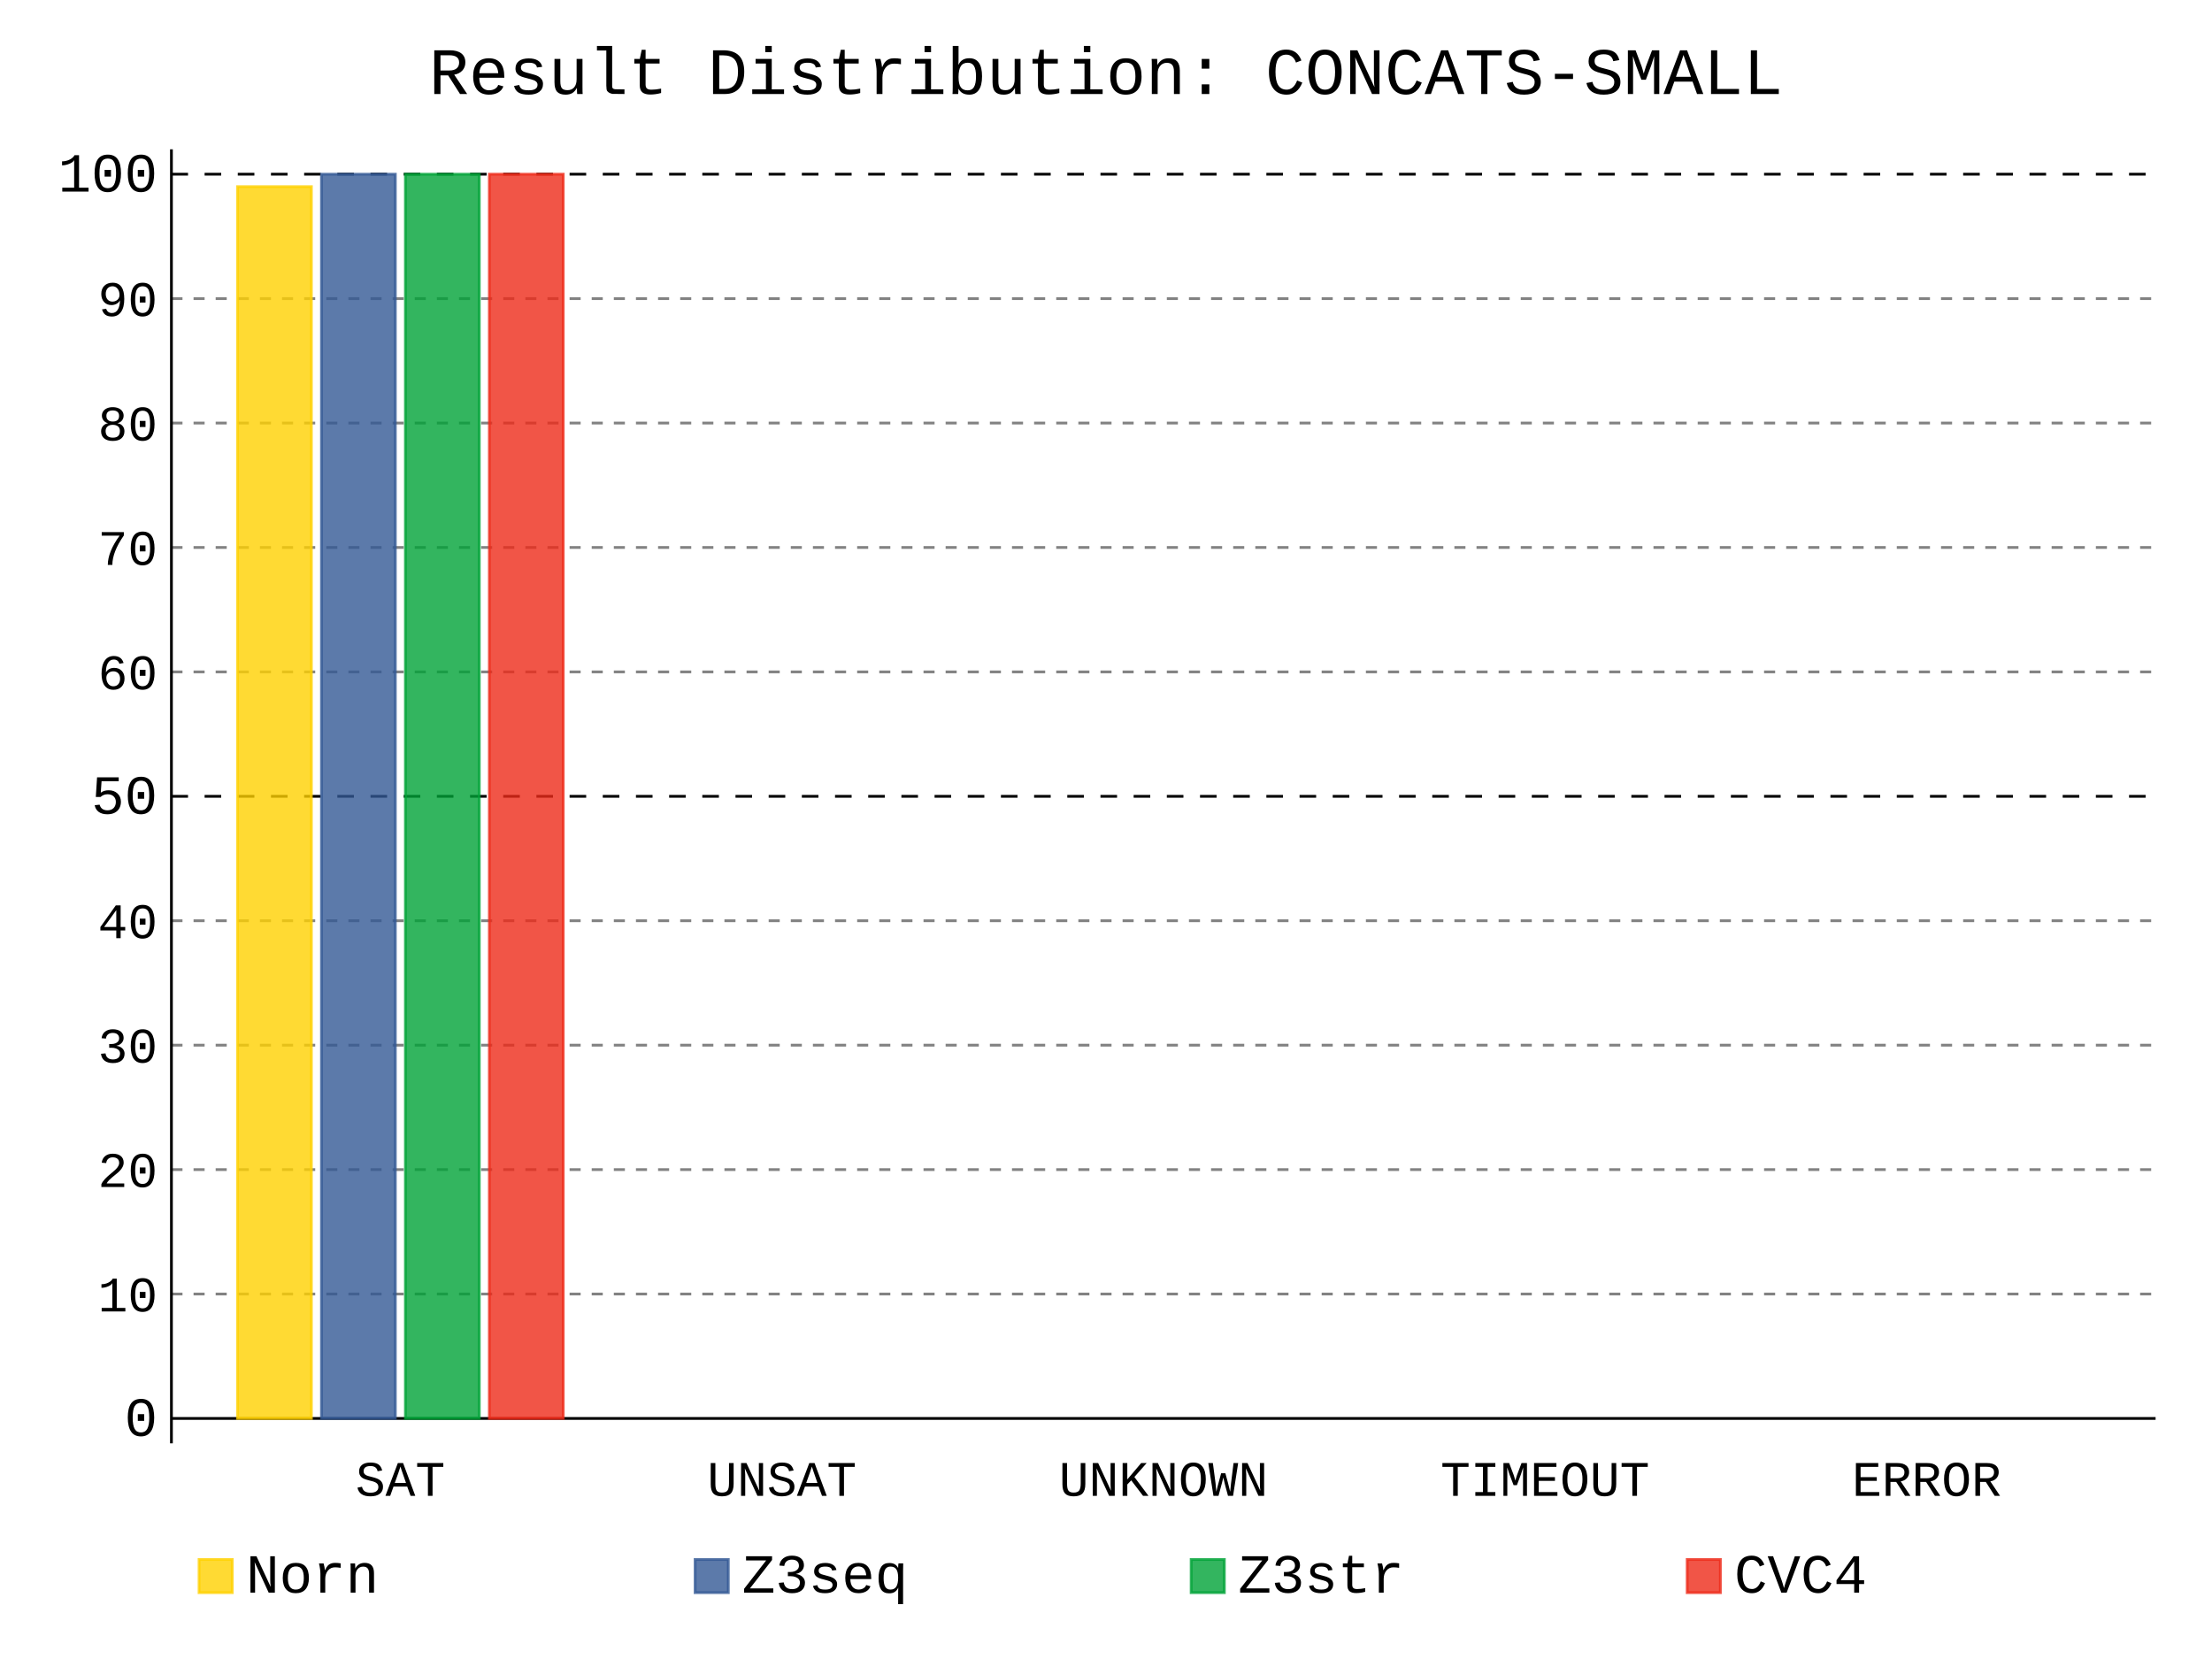
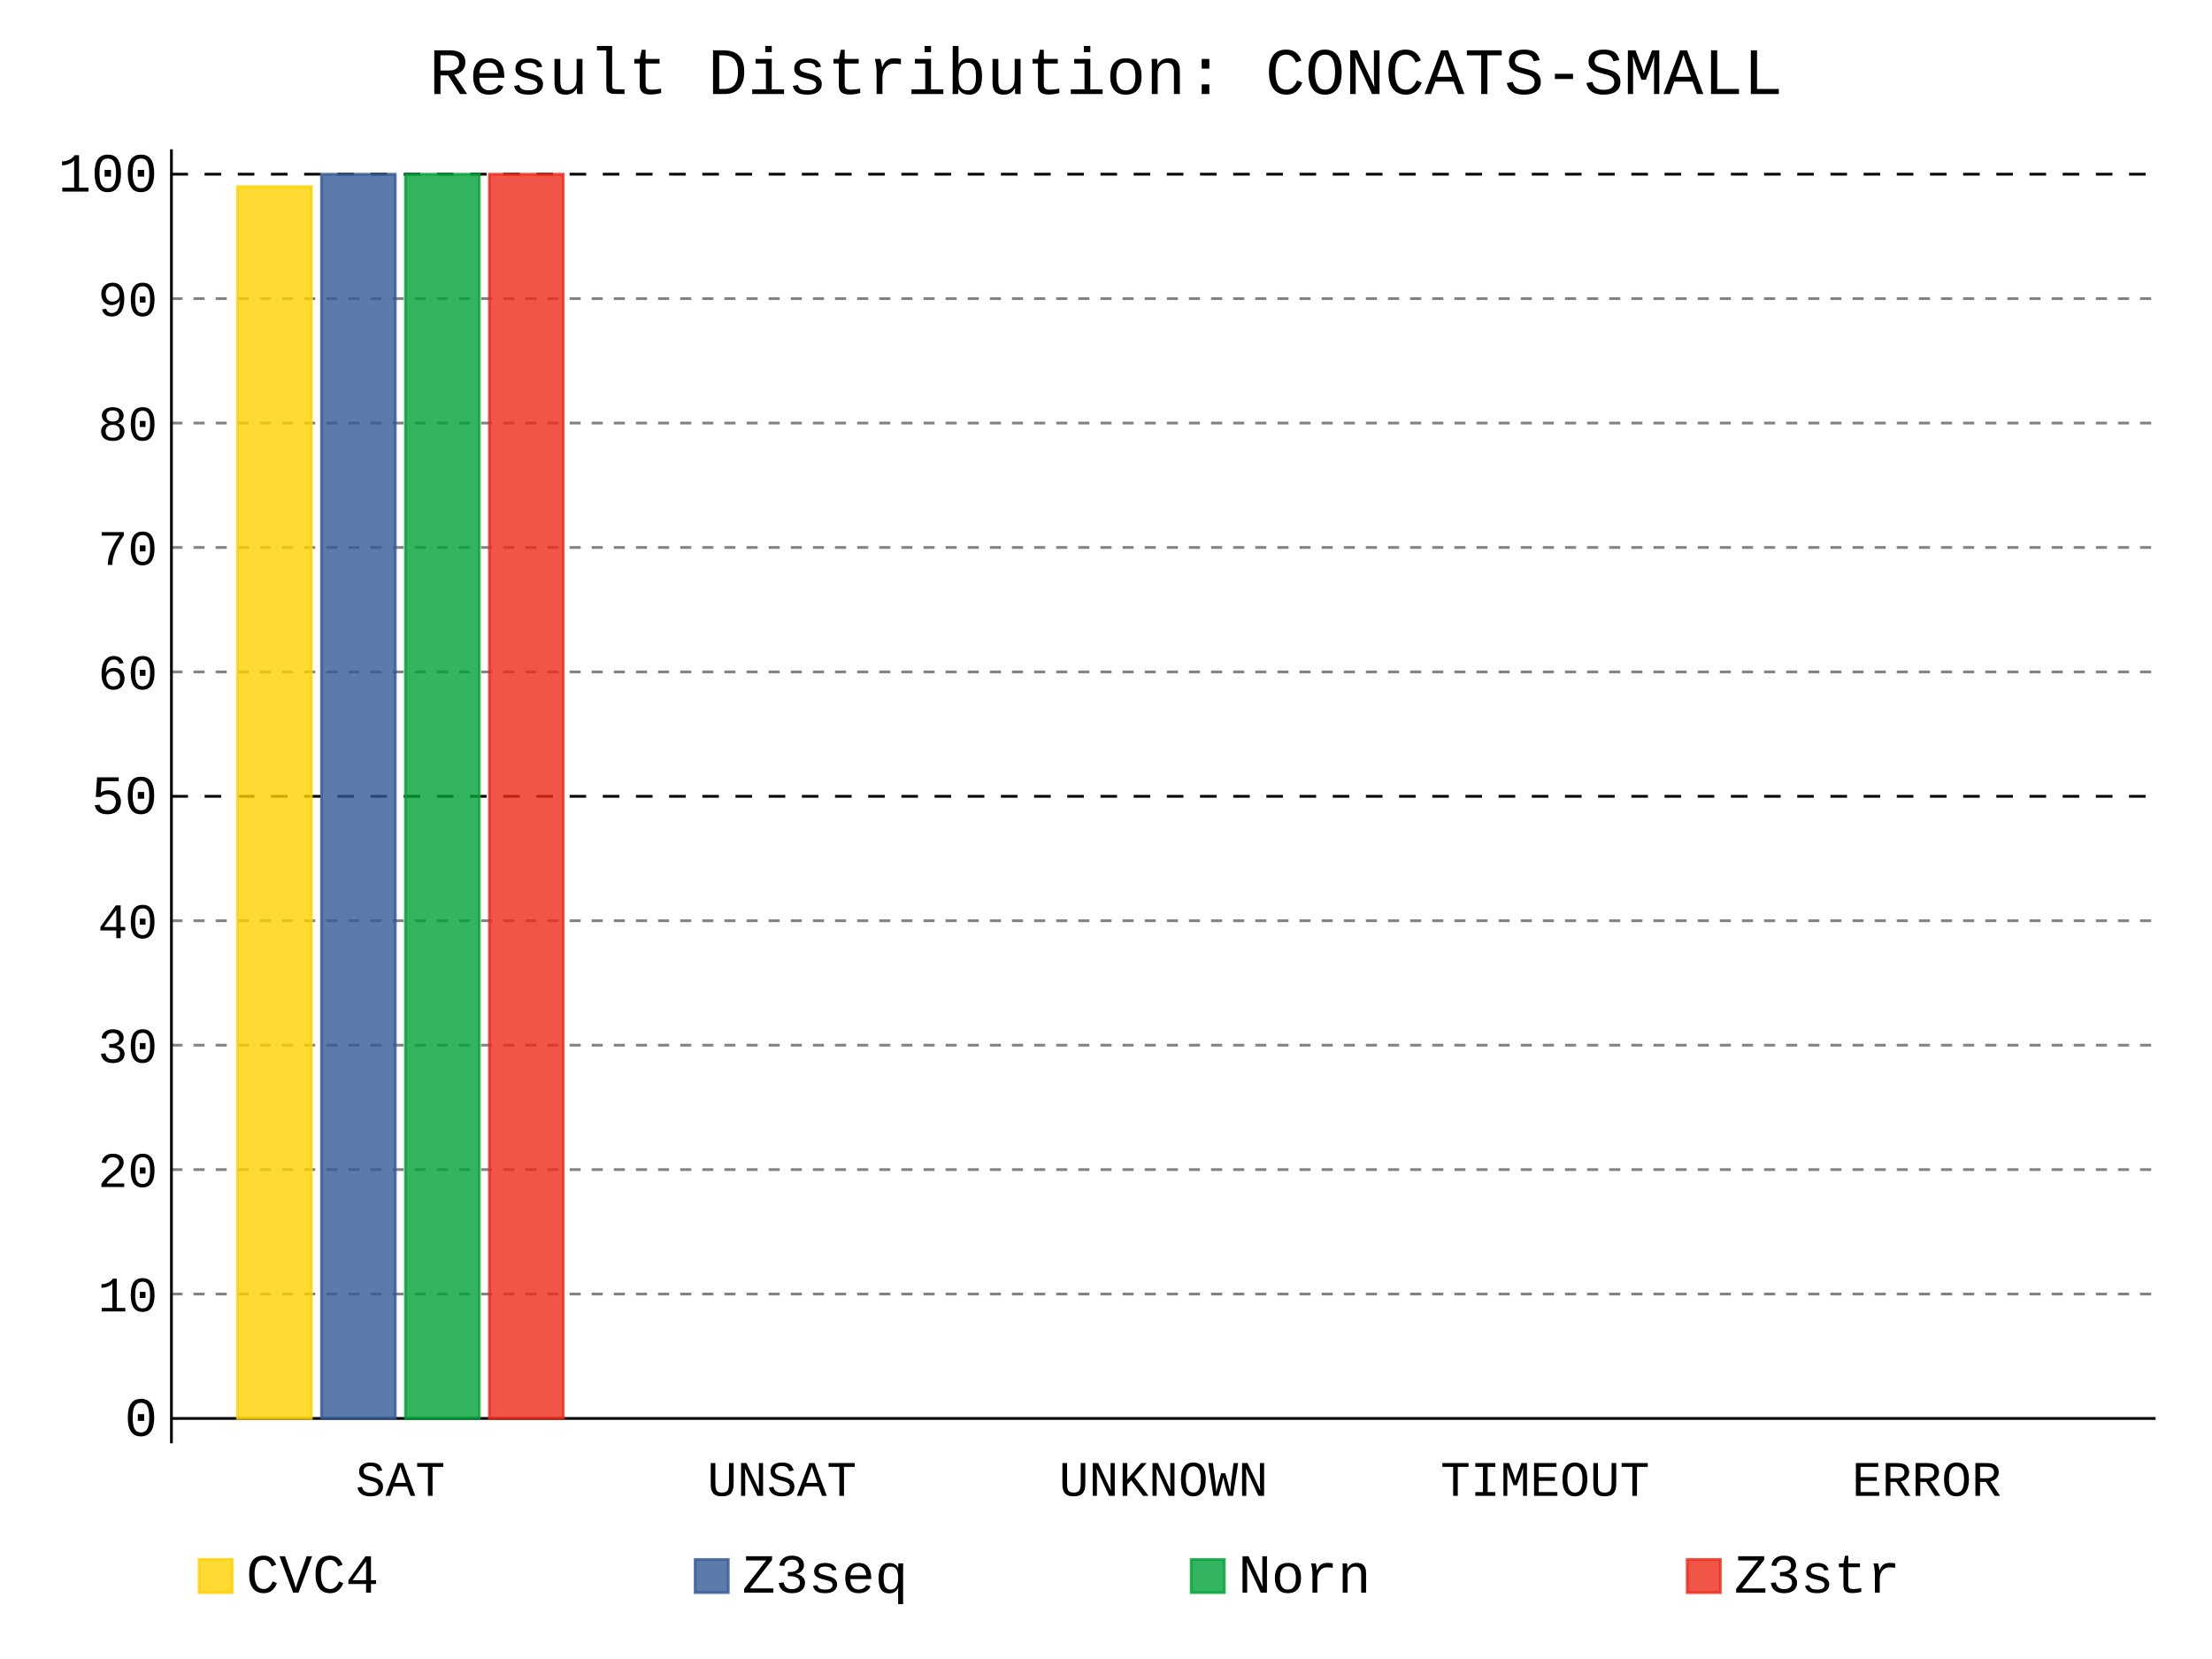
- <svg xmlns="http://www.w3.org/2000/svg" id="chart-a5233dd8-6510-45ef-9e2d-6230c6178558" class="pygal-chart" viewBox="0 0 800 600">
+ <svg xmlns="http://www.w3.org/2000/svg" id="chart-a1855444-9726-4a39-a893-c40503822228" class="pygal-chart" viewBox="0 0 800 600">
  <defs>
-     <style type="text/css">#chart-a5233dd8-6510-45ef-9e2d-6230c6178558{-webkit-user-select:none;-webkit-font-smoothing:antialiased;font-family:Consolas,"Liberation Mono",Menlo,Courier,monospace}#chart-a5233dd8-6510-45ef-9e2d-6230c6178558 .title{font-family:Consolas,"Liberation Mono",Menlo,Courier,monospace;font-size:24px}#chart-a5233dd8-6510-45ef-9e2d-6230c6178558 .legends .legend text{font-family:Consolas,"Liberation Mono",Menlo,Courier,monospace;font-size:20px}#chart-a5233dd8-6510-45ef-9e2d-6230c6178558 .axis text{font-family:Consolas,"Liberation Mono",Menlo,Courier,monospace;font-size:18px}#chart-a5233dd8-6510-45ef-9e2d-6230c6178558 .axis text.major{font-family:Consolas,"Liberation Mono",Menlo,Courier,monospace;font-size:20px}#chart-a5233dd8-6510-45ef-9e2d-6230c6178558 .text-overlay text.value{font-family:Consolas,"Liberation Mono",Menlo,Courier,monospace;font-size:22px}#chart-a5233dd8-6510-45ef-9e2d-6230c6178558 .text-overlay text.label{font-family:Consolas,"Liberation Mono",Menlo,Courier,monospace;font-size:20px}#chart-a5233dd8-6510-45ef-9e2d-6230c6178558 .tooltip{font-family:Consolas,"Liberation Mono",Menlo,Courier,monospace;font-size:20px}#chart-a5233dd8-6510-45ef-9e2d-6230c6178558 text.no_data{font-family:Consolas,"Liberation Mono",Menlo,Courier,monospace;font-size:64px}
- #chart-a5233dd8-6510-45ef-9e2d-6230c6178558{background-color:#FFFFFF}#chart-a5233dd8-6510-45ef-9e2d-6230c6178558 path,#chart-a5233dd8-6510-45ef-9e2d-6230c6178558 line,#chart-a5233dd8-6510-45ef-9e2d-6230c6178558 rect,#chart-a5233dd8-6510-45ef-9e2d-6230c6178558 circle{-webkit-transition:100ms;-moz-transition:100ms;transition:100ms}#chart-a5233dd8-6510-45ef-9e2d-6230c6178558 .graph &gt; .background{fill:#FFFFFF}#chart-a5233dd8-6510-45ef-9e2d-6230c6178558 .plot &gt; .background{fill:#FFFFFF}#chart-a5233dd8-6510-45ef-9e2d-6230c6178558 .graph{fill:#000000}#chart-a5233dd8-6510-45ef-9e2d-6230c6178558 text.no_data{fill:#000000}#chart-a5233dd8-6510-45ef-9e2d-6230c6178558 .title{fill:#000000}#chart-a5233dd8-6510-45ef-9e2d-6230c6178558 .legends .legend text{fill:#000000}#chart-a5233dd8-6510-45ef-9e2d-6230c6178558 .legends .legend:hover text{fill:#000000}#chart-a5233dd8-6510-45ef-9e2d-6230c6178558 .axis .line{stroke:#000000}#chart-a5233dd8-6510-45ef-9e2d-6230c6178558 .axis .guide.line{stroke:#828282}#chart-a5233dd8-6510-45ef-9e2d-6230c6178558 .axis .major.line{stroke:#000000}#chart-a5233dd8-6510-45ef-9e2d-6230c6178558 .axis text.major{fill:#000000}#chart-a5233dd8-6510-45ef-9e2d-6230c6178558 .axis.y .guides:hover .guide.line,#chart-a5233dd8-6510-45ef-9e2d-6230c6178558 .line-graph .axis.x .guides:hover .guide.line,#chart-a5233dd8-6510-45ef-9e2d-6230c6178558 .stackedline-graph .axis.x .guides:hover .guide.line,#chart-a5233dd8-6510-45ef-9e2d-6230c6178558 .xy-graph .axis.x .guides:hover .guide.line{stroke:#000000}#chart-a5233dd8-6510-45ef-9e2d-6230c6178558 .axis .guides:hover text{fill:#000000}#chart-a5233dd8-6510-45ef-9e2d-6230c6178558 .reactive{fill-opacity:.8;stroke-opacity:.8}#chart-a5233dd8-6510-45ef-9e2d-6230c6178558 .ci{stroke:#000000}#chart-a5233dd8-6510-45ef-9e2d-6230c6178558 .reactive.active,#chart-a5233dd8-6510-45ef-9e2d-6230c6178558 .active .reactive{fill-opacity:.9;stroke-opacity:.9;stroke-width:4}#chart-a5233dd8-6510-45ef-9e2d-6230c6178558 .ci .reactive.active{stroke-width:1.5}#chart-a5233dd8-6510-45ef-9e2d-6230c6178558 .series text{fill:#000000}#chart-a5233dd8-6510-45ef-9e2d-6230c6178558 .tooltip rect{fill:#FFFFFF;stroke:#000000;-webkit-transition:opacity 100ms;-moz-transition:opacity 100ms;transition:opacity 100ms}#chart-a5233dd8-6510-45ef-9e2d-6230c6178558 .tooltip .label{fill:#000000}#chart-a5233dd8-6510-45ef-9e2d-6230c6178558 .tooltip .label{fill:#000000}#chart-a5233dd8-6510-45ef-9e2d-6230c6178558 .tooltip .legend{font-size:.8em;fill:#828282}#chart-a5233dd8-6510-45ef-9e2d-6230c6178558 .tooltip .x_label{font-size:.6em;fill:#000000}#chart-a5233dd8-6510-45ef-9e2d-6230c6178558 .tooltip .xlink{font-size:.5em;text-decoration:underline}#chart-a5233dd8-6510-45ef-9e2d-6230c6178558 .tooltip .value{font-size:1.5em}#chart-a5233dd8-6510-45ef-9e2d-6230c6178558 .bound{font-size:.5em}#chart-a5233dd8-6510-45ef-9e2d-6230c6178558 .max-value{font-size:.75em;fill:#828282}#chart-a5233dd8-6510-45ef-9e2d-6230c6178558 .map-element{fill:#FFFFFF;stroke:#828282 !important}#chart-a5233dd8-6510-45ef-9e2d-6230c6178558 .map-element .reactive{fill-opacity:inherit;stroke-opacity:inherit}#chart-a5233dd8-6510-45ef-9e2d-6230c6178558 .color-0,#chart-a5233dd8-6510-45ef-9e2d-6230c6178558 .color-0 a:visited{stroke:#FFD000;fill:#FFD000}#chart-a5233dd8-6510-45ef-9e2d-6230c6178558 .color-1,#chart-a5233dd8-6510-45ef-9e2d-6230c6178558 .color-1 a:visited{stroke:#345995;fill:#345995}#chart-a5233dd8-6510-45ef-9e2d-6230c6178558 .color-2,#chart-a5233dd8-6510-45ef-9e2d-6230c6178558 .color-2 a:visited{stroke:#01A337;fill:#01A337}#chart-a5233dd8-6510-45ef-9e2d-6230c6178558 .color-3,#chart-a5233dd8-6510-45ef-9e2d-6230c6178558 .color-3 a:visited{stroke:#ED2B1A;fill:#ED2B1A}#chart-a5233dd8-6510-45ef-9e2d-6230c6178558 .text-overlay .color-0 text{fill:black}#chart-a5233dd8-6510-45ef-9e2d-6230c6178558 .text-overlay .color-1 text{fill:black}#chart-a5233dd8-6510-45ef-9e2d-6230c6178558 .text-overlay .color-2 text{fill:black}#chart-a5233dd8-6510-45ef-9e2d-6230c6178558 .text-overlay .color-3 text{fill:black}
- #chart-a5233dd8-6510-45ef-9e2d-6230c6178558 text.no_data{text-anchor:middle}#chart-a5233dd8-6510-45ef-9e2d-6230c6178558 .guide.line{fill:none}#chart-a5233dd8-6510-45ef-9e2d-6230c6178558 .centered{text-anchor:middle}#chart-a5233dd8-6510-45ef-9e2d-6230c6178558 .title{text-anchor:middle}#chart-a5233dd8-6510-45ef-9e2d-6230c6178558 .legends .legend text{fill-opacity:1}#chart-a5233dd8-6510-45ef-9e2d-6230c6178558 .axis.x text{text-anchor:middle}#chart-a5233dd8-6510-45ef-9e2d-6230c6178558 .axis.x:not(.web) text[transform]{text-anchor:start}#chart-a5233dd8-6510-45ef-9e2d-6230c6178558 .axis.x:not(.web) text[transform].backwards{text-anchor:end}#chart-a5233dd8-6510-45ef-9e2d-6230c6178558 .axis.y text{text-anchor:end}#chart-a5233dd8-6510-45ef-9e2d-6230c6178558 .axis.y text[transform].backwards{text-anchor:start}#chart-a5233dd8-6510-45ef-9e2d-6230c6178558 .axis.y2 text{text-anchor:start}#chart-a5233dd8-6510-45ef-9e2d-6230c6178558 .axis.y2 text[transform].backwards{text-anchor:end}#chart-a5233dd8-6510-45ef-9e2d-6230c6178558 .axis .guide.line{stroke-dasharray:4,4}#chart-a5233dd8-6510-45ef-9e2d-6230c6178558 .axis .major.guide.line{stroke-dasharray:6,6}#chart-a5233dd8-6510-45ef-9e2d-6230c6178558 .horizontal .axis.y .guide.line,#chart-a5233dd8-6510-45ef-9e2d-6230c6178558 .horizontal .axis.y2 .guide.line,#chart-a5233dd8-6510-45ef-9e2d-6230c6178558 .vertical .axis.x .guide.line{opacity:0}#chart-a5233dd8-6510-45ef-9e2d-6230c6178558 .horizontal .axis.always_show .guide.line,#chart-a5233dd8-6510-45ef-9e2d-6230c6178558 .vertical .axis.always_show .guide.line{opacity:1 !important}#chart-a5233dd8-6510-45ef-9e2d-6230c6178558 .axis.y .guides:hover .guide.line,#chart-a5233dd8-6510-45ef-9e2d-6230c6178558 .axis.y2 .guides:hover .guide.line,#chart-a5233dd8-6510-45ef-9e2d-6230c6178558 .axis.x .guides:hover .guide.line{opacity:1}#chart-a5233dd8-6510-45ef-9e2d-6230c6178558 .axis .guides:hover text{opacity:1}#chart-a5233dd8-6510-45ef-9e2d-6230c6178558 .nofill{fill:none}#chart-a5233dd8-6510-45ef-9e2d-6230c6178558 .subtle-fill{fill-opacity:.2}#chart-a5233dd8-6510-45ef-9e2d-6230c6178558 .dot{stroke-width:1px;fill-opacity:1}#chart-a5233dd8-6510-45ef-9e2d-6230c6178558 .dot.active{stroke-width:5px}#chart-a5233dd8-6510-45ef-9e2d-6230c6178558 .dot.negative{fill:transparent}#chart-a5233dd8-6510-45ef-9e2d-6230c6178558 text,#chart-a5233dd8-6510-45ef-9e2d-6230c6178558 tspan{stroke:none !important}#chart-a5233dd8-6510-45ef-9e2d-6230c6178558 .series text.active{opacity:1}#chart-a5233dd8-6510-45ef-9e2d-6230c6178558 .tooltip rect{fill-opacity:.95;stroke-width:.5}#chart-a5233dd8-6510-45ef-9e2d-6230c6178558 .tooltip text{fill-opacity:1}#chart-a5233dd8-6510-45ef-9e2d-6230c6178558 .showable{visibility:hidden}#chart-a5233dd8-6510-45ef-9e2d-6230c6178558 .showable.shown{visibility:visible}#chart-a5233dd8-6510-45ef-9e2d-6230c6178558 .gauge-background{fill:rgba(229,229,229,1);stroke:none}#chart-a5233dd8-6510-45ef-9e2d-6230c6178558 .bg-lines{stroke:#FFFFFF;stroke-width:2px}</style>
+     <style type="text/css">#chart-a1855444-9726-4a39-a893-c40503822228{-webkit-user-select:none;-webkit-font-smoothing:antialiased;font-family:Consolas,"Liberation Mono",Menlo,Courier,monospace}#chart-a1855444-9726-4a39-a893-c40503822228 .title{font-family:Consolas,"Liberation Mono",Menlo,Courier,monospace;font-size:24px}#chart-a1855444-9726-4a39-a893-c40503822228 .legends .legend text{font-family:Consolas,"Liberation Mono",Menlo,Courier,monospace;font-size:20px}#chart-a1855444-9726-4a39-a893-c40503822228 .axis text{font-family:Consolas,"Liberation Mono",Menlo,Courier,monospace;font-size:18px}#chart-a1855444-9726-4a39-a893-c40503822228 .axis text.major{font-family:Consolas,"Liberation Mono",Menlo,Courier,monospace;font-size:20px}#chart-a1855444-9726-4a39-a893-c40503822228 .text-overlay text.value{font-family:Consolas,"Liberation Mono",Menlo,Courier,monospace;font-size:22px}#chart-a1855444-9726-4a39-a893-c40503822228 .text-overlay text.label{font-family:Consolas,"Liberation Mono",Menlo,Courier,monospace;font-size:20px}#chart-a1855444-9726-4a39-a893-c40503822228 .tooltip{font-family:Consolas,"Liberation Mono",Menlo,Courier,monospace;font-size:20px}#chart-a1855444-9726-4a39-a893-c40503822228 text.no_data{font-family:Consolas,"Liberation Mono",Menlo,Courier,monospace;font-size:64px}
+ #chart-a1855444-9726-4a39-a893-c40503822228{background-color:#FFFFFF}#chart-a1855444-9726-4a39-a893-c40503822228 path,#chart-a1855444-9726-4a39-a893-c40503822228 line,#chart-a1855444-9726-4a39-a893-c40503822228 rect,#chart-a1855444-9726-4a39-a893-c40503822228 circle{-webkit-transition:100ms;-moz-transition:100ms;transition:100ms}#chart-a1855444-9726-4a39-a893-c40503822228 .graph &gt; .background{fill:#FFFFFF}#chart-a1855444-9726-4a39-a893-c40503822228 .plot &gt; .background{fill:#FFFFFF}#chart-a1855444-9726-4a39-a893-c40503822228 .graph{fill:#000000}#chart-a1855444-9726-4a39-a893-c40503822228 text.no_data{fill:#000000}#chart-a1855444-9726-4a39-a893-c40503822228 .title{fill:#000000}#chart-a1855444-9726-4a39-a893-c40503822228 .legends .legend text{fill:#000000}#chart-a1855444-9726-4a39-a893-c40503822228 .legends .legend:hover text{fill:#000000}#chart-a1855444-9726-4a39-a893-c40503822228 .axis .line{stroke:#000000}#chart-a1855444-9726-4a39-a893-c40503822228 .axis .guide.line{stroke:#828282}#chart-a1855444-9726-4a39-a893-c40503822228 .axis .major.line{stroke:#000000}#chart-a1855444-9726-4a39-a893-c40503822228 .axis text.major{fill:#000000}#chart-a1855444-9726-4a39-a893-c40503822228 .axis.y .guides:hover .guide.line,#chart-a1855444-9726-4a39-a893-c40503822228 .line-graph .axis.x .guides:hover .guide.line,#chart-a1855444-9726-4a39-a893-c40503822228 .stackedline-graph .axis.x .guides:hover .guide.line,#chart-a1855444-9726-4a39-a893-c40503822228 .xy-graph .axis.x .guides:hover .guide.line{stroke:#000000}#chart-a1855444-9726-4a39-a893-c40503822228 .axis .guides:hover text{fill:#000000}#chart-a1855444-9726-4a39-a893-c40503822228 .reactive{fill-opacity:.8;stroke-opacity:.8}#chart-a1855444-9726-4a39-a893-c40503822228 .ci{stroke:#000000}#chart-a1855444-9726-4a39-a893-c40503822228 .reactive.active,#chart-a1855444-9726-4a39-a893-c40503822228 .active .reactive{fill-opacity:.9;stroke-opacity:.9;stroke-width:4}#chart-a1855444-9726-4a39-a893-c40503822228 .ci .reactive.active{stroke-width:1.5}#chart-a1855444-9726-4a39-a893-c40503822228 .series text{fill:#000000}#chart-a1855444-9726-4a39-a893-c40503822228 .tooltip rect{fill:#FFFFFF;stroke:#000000;-webkit-transition:opacity 100ms;-moz-transition:opacity 100ms;transition:opacity 100ms}#chart-a1855444-9726-4a39-a893-c40503822228 .tooltip .label{fill:#000000}#chart-a1855444-9726-4a39-a893-c40503822228 .tooltip .label{fill:#000000}#chart-a1855444-9726-4a39-a893-c40503822228 .tooltip .legend{font-size:.8em;fill:#828282}#chart-a1855444-9726-4a39-a893-c40503822228 .tooltip .x_label{font-size:.6em;fill:#000000}#chart-a1855444-9726-4a39-a893-c40503822228 .tooltip .xlink{font-size:.5em;text-decoration:underline}#chart-a1855444-9726-4a39-a893-c40503822228 .tooltip .value{font-size:1.5em}#chart-a1855444-9726-4a39-a893-c40503822228 .bound{font-size:.5em}#chart-a1855444-9726-4a39-a893-c40503822228 .max-value{font-size:.75em;fill:#828282}#chart-a1855444-9726-4a39-a893-c40503822228 .map-element{fill:#FFFFFF;stroke:#828282 !important}#chart-a1855444-9726-4a39-a893-c40503822228 .map-element .reactive{fill-opacity:inherit;stroke-opacity:inherit}#chart-a1855444-9726-4a39-a893-c40503822228 .color-0,#chart-a1855444-9726-4a39-a893-c40503822228 .color-0 a:visited{stroke:#FFD000;fill:#FFD000}#chart-a1855444-9726-4a39-a893-c40503822228 .color-1,#chart-a1855444-9726-4a39-a893-c40503822228 .color-1 a:visited{stroke:#345995;fill:#345995}#chart-a1855444-9726-4a39-a893-c40503822228 .color-2,#chart-a1855444-9726-4a39-a893-c40503822228 .color-2 a:visited{stroke:#01A337;fill:#01A337}#chart-a1855444-9726-4a39-a893-c40503822228 .color-3,#chart-a1855444-9726-4a39-a893-c40503822228 .color-3 a:visited{stroke:#ED2B1A;fill:#ED2B1A}#chart-a1855444-9726-4a39-a893-c40503822228 .text-overlay .color-0 text{fill:black}#chart-a1855444-9726-4a39-a893-c40503822228 .text-overlay .color-1 text{fill:black}#chart-a1855444-9726-4a39-a893-c40503822228 .text-overlay .color-2 text{fill:black}#chart-a1855444-9726-4a39-a893-c40503822228 .text-overlay .color-3 text{fill:black}
+ #chart-a1855444-9726-4a39-a893-c40503822228 text.no_data{text-anchor:middle}#chart-a1855444-9726-4a39-a893-c40503822228 .guide.line{fill:none}#chart-a1855444-9726-4a39-a893-c40503822228 .centered{text-anchor:middle}#chart-a1855444-9726-4a39-a893-c40503822228 .title{text-anchor:middle}#chart-a1855444-9726-4a39-a893-c40503822228 .legends .legend text{fill-opacity:1}#chart-a1855444-9726-4a39-a893-c40503822228 .axis.x text{text-anchor:middle}#chart-a1855444-9726-4a39-a893-c40503822228 .axis.x:not(.web) text[transform]{text-anchor:start}#chart-a1855444-9726-4a39-a893-c40503822228 .axis.x:not(.web) text[transform].backwards{text-anchor:end}#chart-a1855444-9726-4a39-a893-c40503822228 .axis.y text{text-anchor:end}#chart-a1855444-9726-4a39-a893-c40503822228 .axis.y text[transform].backwards{text-anchor:start}#chart-a1855444-9726-4a39-a893-c40503822228 .axis.y2 text{text-anchor:start}#chart-a1855444-9726-4a39-a893-c40503822228 .axis.y2 text[transform].backwards{text-anchor:end}#chart-a1855444-9726-4a39-a893-c40503822228 .axis .guide.line{stroke-dasharray:4,4}#chart-a1855444-9726-4a39-a893-c40503822228 .axis .major.guide.line{stroke-dasharray:6,6}#chart-a1855444-9726-4a39-a893-c40503822228 .horizontal .axis.y .guide.line,#chart-a1855444-9726-4a39-a893-c40503822228 .horizontal .axis.y2 .guide.line,#chart-a1855444-9726-4a39-a893-c40503822228 .vertical .axis.x .guide.line{opacity:0}#chart-a1855444-9726-4a39-a893-c40503822228 .horizontal .axis.always_show .guide.line,#chart-a1855444-9726-4a39-a893-c40503822228 .vertical .axis.always_show .guide.line{opacity:1 !important}#chart-a1855444-9726-4a39-a893-c40503822228 .axis.y .guides:hover .guide.line,#chart-a1855444-9726-4a39-a893-c40503822228 .axis.y2 .guides:hover .guide.line,#chart-a1855444-9726-4a39-a893-c40503822228 .axis.x .guides:hover .guide.line{opacity:1}#chart-a1855444-9726-4a39-a893-c40503822228 .axis .guides:hover text{opacity:1}#chart-a1855444-9726-4a39-a893-c40503822228 .nofill{fill:none}#chart-a1855444-9726-4a39-a893-c40503822228 .subtle-fill{fill-opacity:.2}#chart-a1855444-9726-4a39-a893-c40503822228 .dot{stroke-width:1px;fill-opacity:1}#chart-a1855444-9726-4a39-a893-c40503822228 .dot.active{stroke-width:5px}#chart-a1855444-9726-4a39-a893-c40503822228 .dot.negative{fill:transparent}#chart-a1855444-9726-4a39-a893-c40503822228 text,#chart-a1855444-9726-4a39-a893-c40503822228 tspan{stroke:none !important}#chart-a1855444-9726-4a39-a893-c40503822228 .series text.active{opacity:1}#chart-a1855444-9726-4a39-a893-c40503822228 .tooltip rect{fill-opacity:.95;stroke-width:.5}#chart-a1855444-9726-4a39-a893-c40503822228 .tooltip text{fill-opacity:1}#chart-a1855444-9726-4a39-a893-c40503822228 .showable{visibility:hidden}#chart-a1855444-9726-4a39-a893-c40503822228 .showable.shown{visibility:visible}#chart-a1855444-9726-4a39-a893-c40503822228 .gauge-background{fill:rgba(229,229,229,1);stroke:none}#chart-a1855444-9726-4a39-a893-c40503822228 .bg-lines{stroke:#FFFFFF;stroke-width:2px}</style>
  </defs>
  <g class="graph bar-graph vertical">
    <rect class="background" height="600" width="800" x="0" y="0" />
    <g class="plot" transform="translate(62, 54)">
      <rect class="background" height="468.0" width="717.6" x="0" y="0" />
      <g class="axis y always_show">
        <g class="guides">
          <path class="axis major line" d="M0 459 h717.6" />
          <text class="major" x="-5" y="465.3">0</text>
        </g>
        <g class="guides">
          <path class="guide line" d="M0 414 h717.6" />
          <text class="" x="-5" y="420.3">10</text>
        </g>
        <g class="guides">
          <path class="guide line" d="M0 369 h717.6" />
          <text class="" x="-5" y="375.3">20</text>
        </g>
        <g class="guides">
          <path class="guide line" d="M0 324 h717.6" />
          <text class="" x="-5" y="330.3">30</text>
        </g>
        <g class="guides">
          <path class="guide line" d="M0 279 h717.6" />
          <text class="" x="-5" y="285.3">40</text>
        </g>
        <g class="guides">
          <path class="major guide line" d="M0 234 h717.6" />
          <text class="major" x="-5" y="240.3">50</text>
        </g>
        <g class="guides">
          <path class="guide line" d="M0 189 h717.6" />
          <text class="" x="-5" y="195.3">60</text>
        </g>
        <g class="guides">
          <path class="guide line" d="M0 144 h717.6" />
          <text class="" x="-5" y="150.3">70</text>
        </g>
        <g class="guides">
          <path class="guide line" d="M0 99 h717.6" />
          <text class="" x="-5" y="105.3">80</text>
        </g>
        <g class="guides">
          <path class="guide line" d="M0 54 h717.6" />
          <text class="" x="-5" y="60.3">90</text>
        </g>
        <g class="guides">
          <path class="major guide line" d="M0 9 h717.6" />
          <text class="major" x="-5" y="15.3">100</text>
        </g>
      </g>
      <g class="axis x">
        <path class="line" d="M0 0 v468" />
        <g class="guides">
          <path class="guide line" d="M82.8 0 v468" />
          <text class="" x="82.8" y="487.0">SAT</text>
        </g>
        <g class="guides">
          <path class="guide line" d="M220.8 0 v468" />
          <text class="" x="220.8" y="487.0">UNSAT</text>
        </g>
        <g class="guides">
          <path class="guide line" d="M358.8 0 v468" />
          <text class="" x="358.8" y="487.0">UNKNOWN</text>
        </g>
        <g class="guides">
          <path class="guide line" d="M496.8 0 v468" />
          <text class="" x="496.8" y="487.0">TIMEOUT</text>
        </g>
        <g class="guides">
          <path class="guide line" d="M634.8 0 v468" />
          <text class="" x="634.8" y="487.0">ERROR</text>
        </g>
      </g>
      <g class="series serie-0 color-0">
        <g class="bars">
          <g class="bar">
            <rect class="rect reactive tooltip-trigger" height="445.5" rx="0" ry="0" width="26.717" x="23.902" y="13.5" />
          </g>
          <g class="bar">
            <rect class="rect reactive tooltip-trigger" height="0.0" rx="0" ry="0" width="26.717" x="161.902" y="459.0" />
          </g>
          <g class="bar">
            <rect class="rect reactive tooltip-trigger" height="0.0" rx="0" ry="0" width="26.717" x="299.902" y="459.0" />
          </g>
          <g class="bar">
            <rect class="rect reactive tooltip-trigger" height="0.0" rx="0" ry="0" width="26.717" x="437.902" y="459.0" />
          </g>
          <g class="bar">
            <rect class="rect reactive tooltip-trigger" height="0.0" rx="0" ry="0" width="26.717" x="575.902" y="459.0" />
          </g>
        </g>
      </g>
      <g class="series serie-1 color-1">
        <g class="bars">
          <g class="bar">
            <rect class="rect reactive tooltip-trigger" height="450.0" rx="0" ry="0" width="26.717" x="54.262" y="9.0" />
          </g>
          <g class="bar">
            <rect class="rect reactive tooltip-trigger" height="0.0" rx="0" ry="0" width="26.717" x="192.262" y="459.0" />
          </g>
          <g class="bar">
            <rect class="rect reactive tooltip-trigger" height="0.0" rx="0" ry="0" width="26.717" x="330.262" y="459.0" />
          </g>
          <g class="bar">
            <rect class="rect reactive tooltip-trigger" height="0.0" rx="0" ry="0" width="26.717" x="468.262" y="459.0" />
          </g>
          <g class="bar">
            <rect class="rect reactive tooltip-trigger" height="0.0" rx="0" ry="0" width="26.717" x="606.262" y="459.0" />
          </g>
        </g>
      </g>
      <g class="series serie-2 color-2">
        <g class="bars">
          <g class="bar">
            <rect class="rect reactive tooltip-trigger" height="450.0" rx="0" ry="0" width="26.717" x="84.622" y="9.0" />
          </g>
          <g class="bar">
            <rect class="rect reactive tooltip-trigger" height="0.0" rx="0" ry="0" width="26.717" x="222.622" y="459.0" />
          </g>
          <g class="bar">
            <rect class="rect reactive tooltip-trigger" height="0.0" rx="0" ry="0" width="26.717" x="360.622" y="459.0" />
          </g>
          <g class="bar">
            <rect class="rect reactive tooltip-trigger" height="0.0" rx="0" ry="0" width="26.717" x="498.622" y="459.0" />
          </g>
          <g class="bar">
            <rect class="rect reactive tooltip-trigger" height="0.0" rx="0" ry="0" width="26.717" x="636.622" y="459.0" />
          </g>
        </g>
      </g>
      <g class="series serie-3 color-3">
        <g class="bars">
          <g class="bar">
            <rect class="rect reactive tooltip-trigger" height="450.0" rx="0" ry="0" width="26.717" x="114.982" y="9.0" />
          </g>
          <g class="bar">
            <rect class="rect reactive tooltip-trigger" height="0.0" rx="0" ry="0" width="26.717" x="252.982" y="459.0" />
          </g>
          <g class="bar">
            <rect class="rect reactive tooltip-trigger" height="0.0" rx="0" ry="0" width="26.717" x="390.982" y="459.0" />
          </g>
          <g class="bar">
            <rect class="rect reactive tooltip-trigger" height="0.0" rx="0" ry="0" width="26.717" x="528.982" y="459.0" />
          </g>
          <g class="bar">
            <rect class="rect reactive tooltip-trigger" height="0.0" rx="0" ry="0" width="26.717" x="666.982" y="459.0" />
          </g>
        </g>
      </g>
    </g>
    <g class="titles">
      <text class="title plot_title" x="400.0" y="34">Result Distribution: CONCATS-SMALL</text>
    </g>
    <g class="plot overlay" transform="translate(62, 54)">
      <g class="series serie-0 color-0" />
      <g class="series serie-1 color-1" />
      <g class="series serie-2 color-2" />
      <g class="series serie-3 color-3" />
    </g>
    <g class="plot text-overlay" transform="translate(62, 54)">
      <g class="series serie-0 color-0" />
      <g class="series serie-1 color-1" />
      <g class="series serie-2 color-2" />
      <g class="series serie-3 color-3" />
    </g>
    <g class="plot tooltip-overlay" transform="translate(62, 54)">
      <g class="tooltip" style="opacity: 0" transform="translate(0 0)">
        <rect class="tooltip-box" height="0" rx="10" ry="10" width="0" />
        <g class="text" />
      </g>
    </g>
    <g class="legends" transform="translate(72, 560)">
      <g class="legend reactive activate-serie" id="activate-serie-0">
        <rect class="color-0 reactive" height="12" width="12" x="0.0" y="4.0" />
-         <text x="17.0" y="16.0">Norn</text>
+         <text x="17.0" y="16.0">CVC4</text>
      </g>
      <g class="legend reactive activate-serie" id="activate-serie-1">
        <rect class="color-1 reactive" height="12" width="12" x="179.4" y="4.0" />
        <text x="196.4" y="16.0">Z3seq</text>
      </g>
      <g class="legend reactive activate-serie" id="activate-serie-2">
        <rect class="color-2 reactive" height="12" width="12" x="358.8" y="4.0" />
-         <text x="375.8" y="16.0">Z3str</text>
+         <text x="375.8" y="16.0">Norn</text>
      </g>
      <g class="legend reactive activate-serie" id="activate-serie-3">
        <rect class="color-3 reactive" height="12" width="12" x="538.2" y="4.0" />
-         <text x="555.2" y="16.0">CVC4</text>
+         <text x="555.2" y="16.0">Z3str</text>
      </g>
    </g>
  </g>
</svg>
